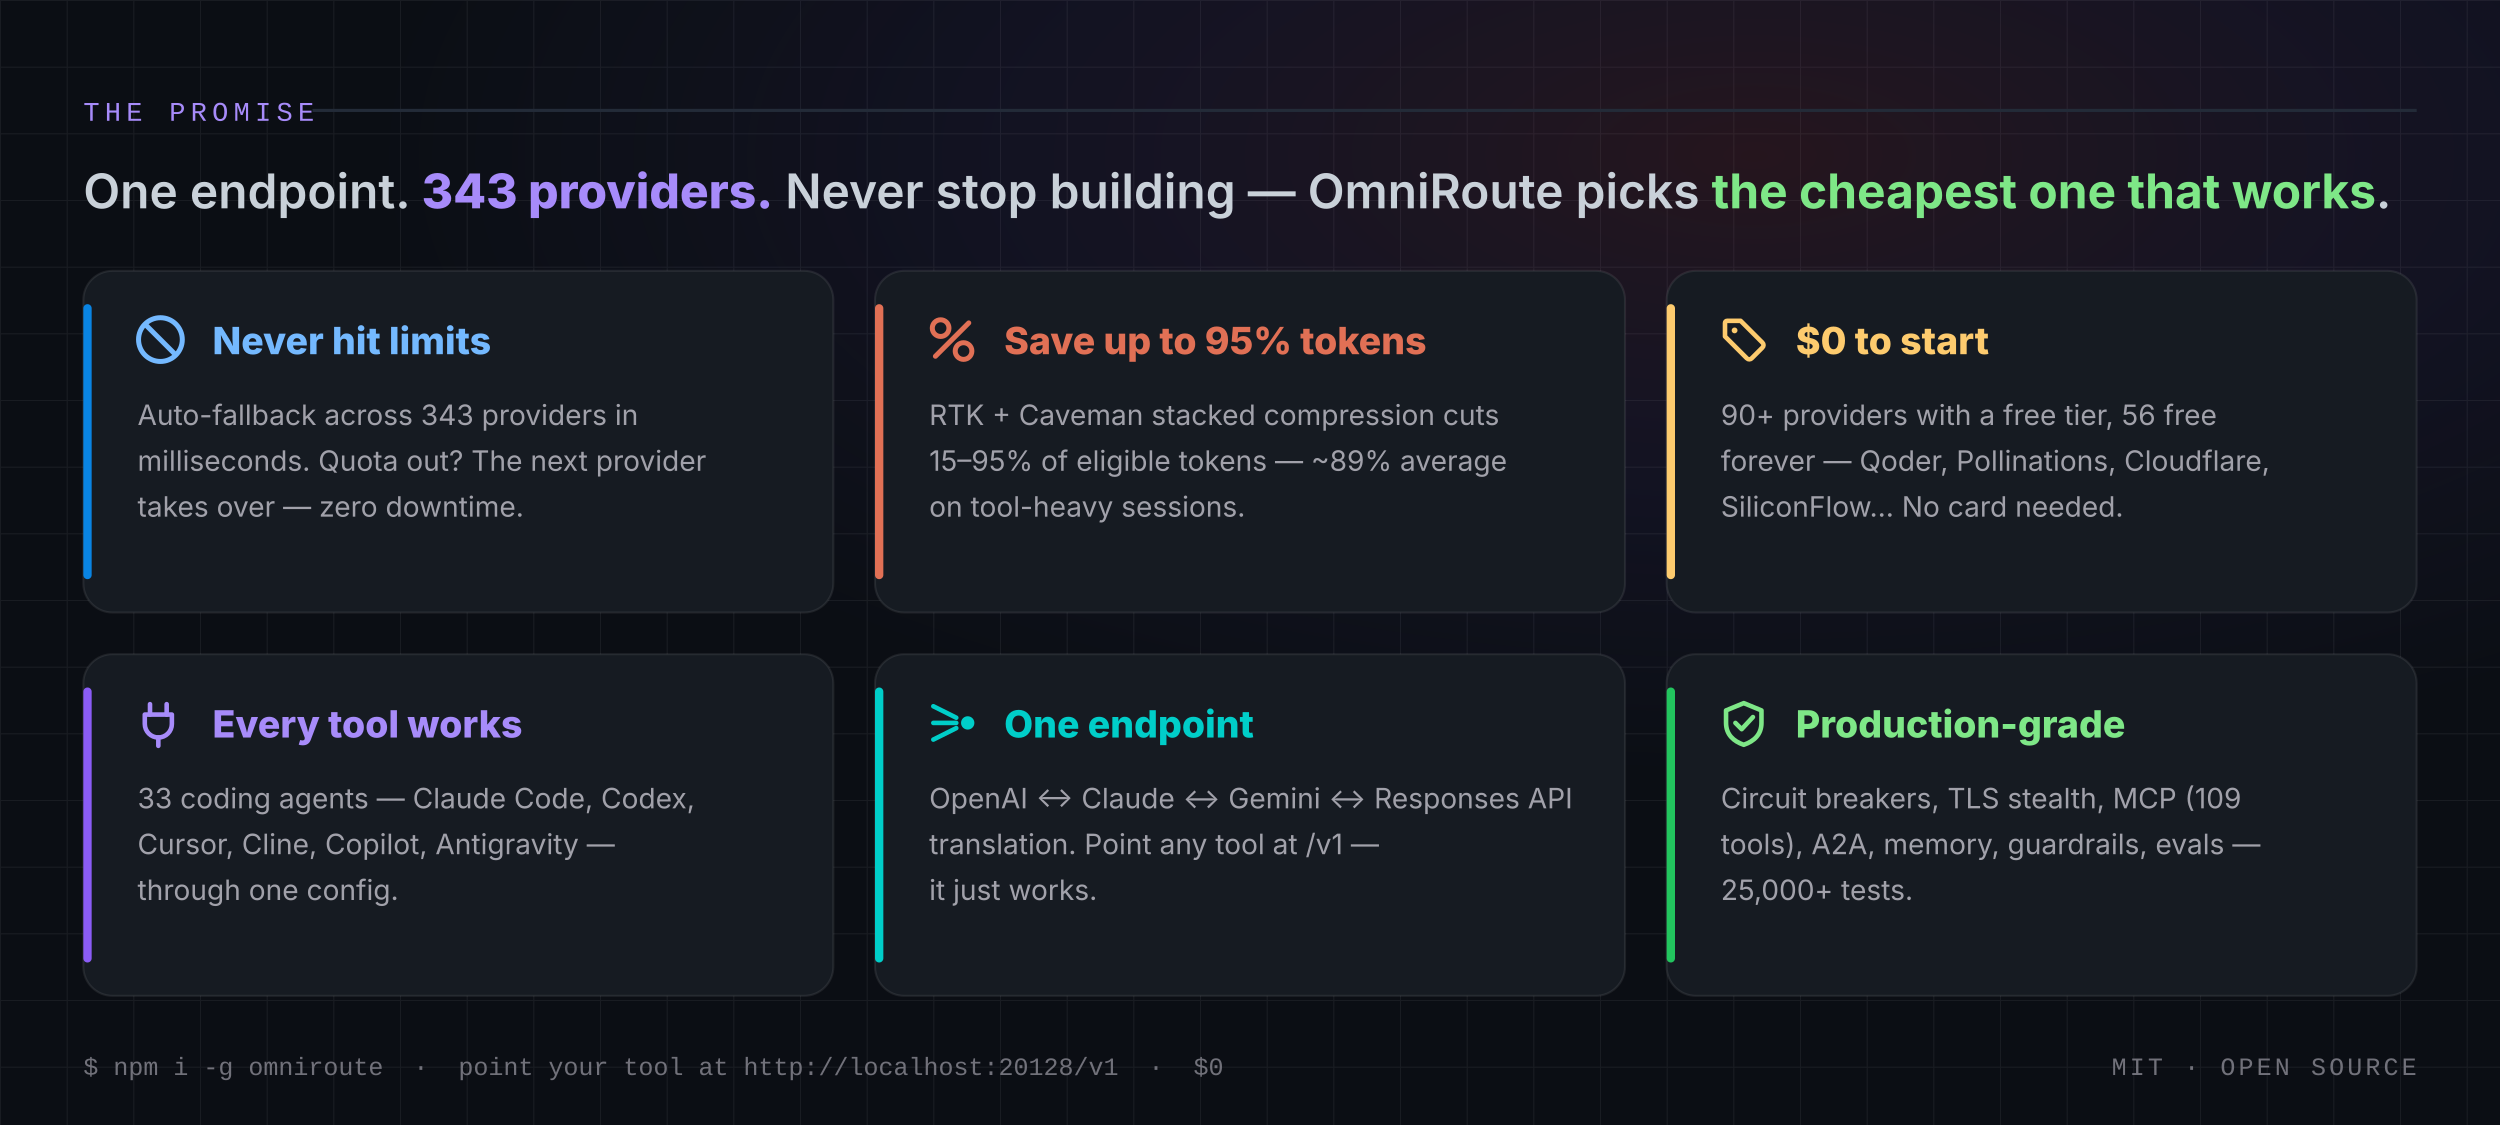
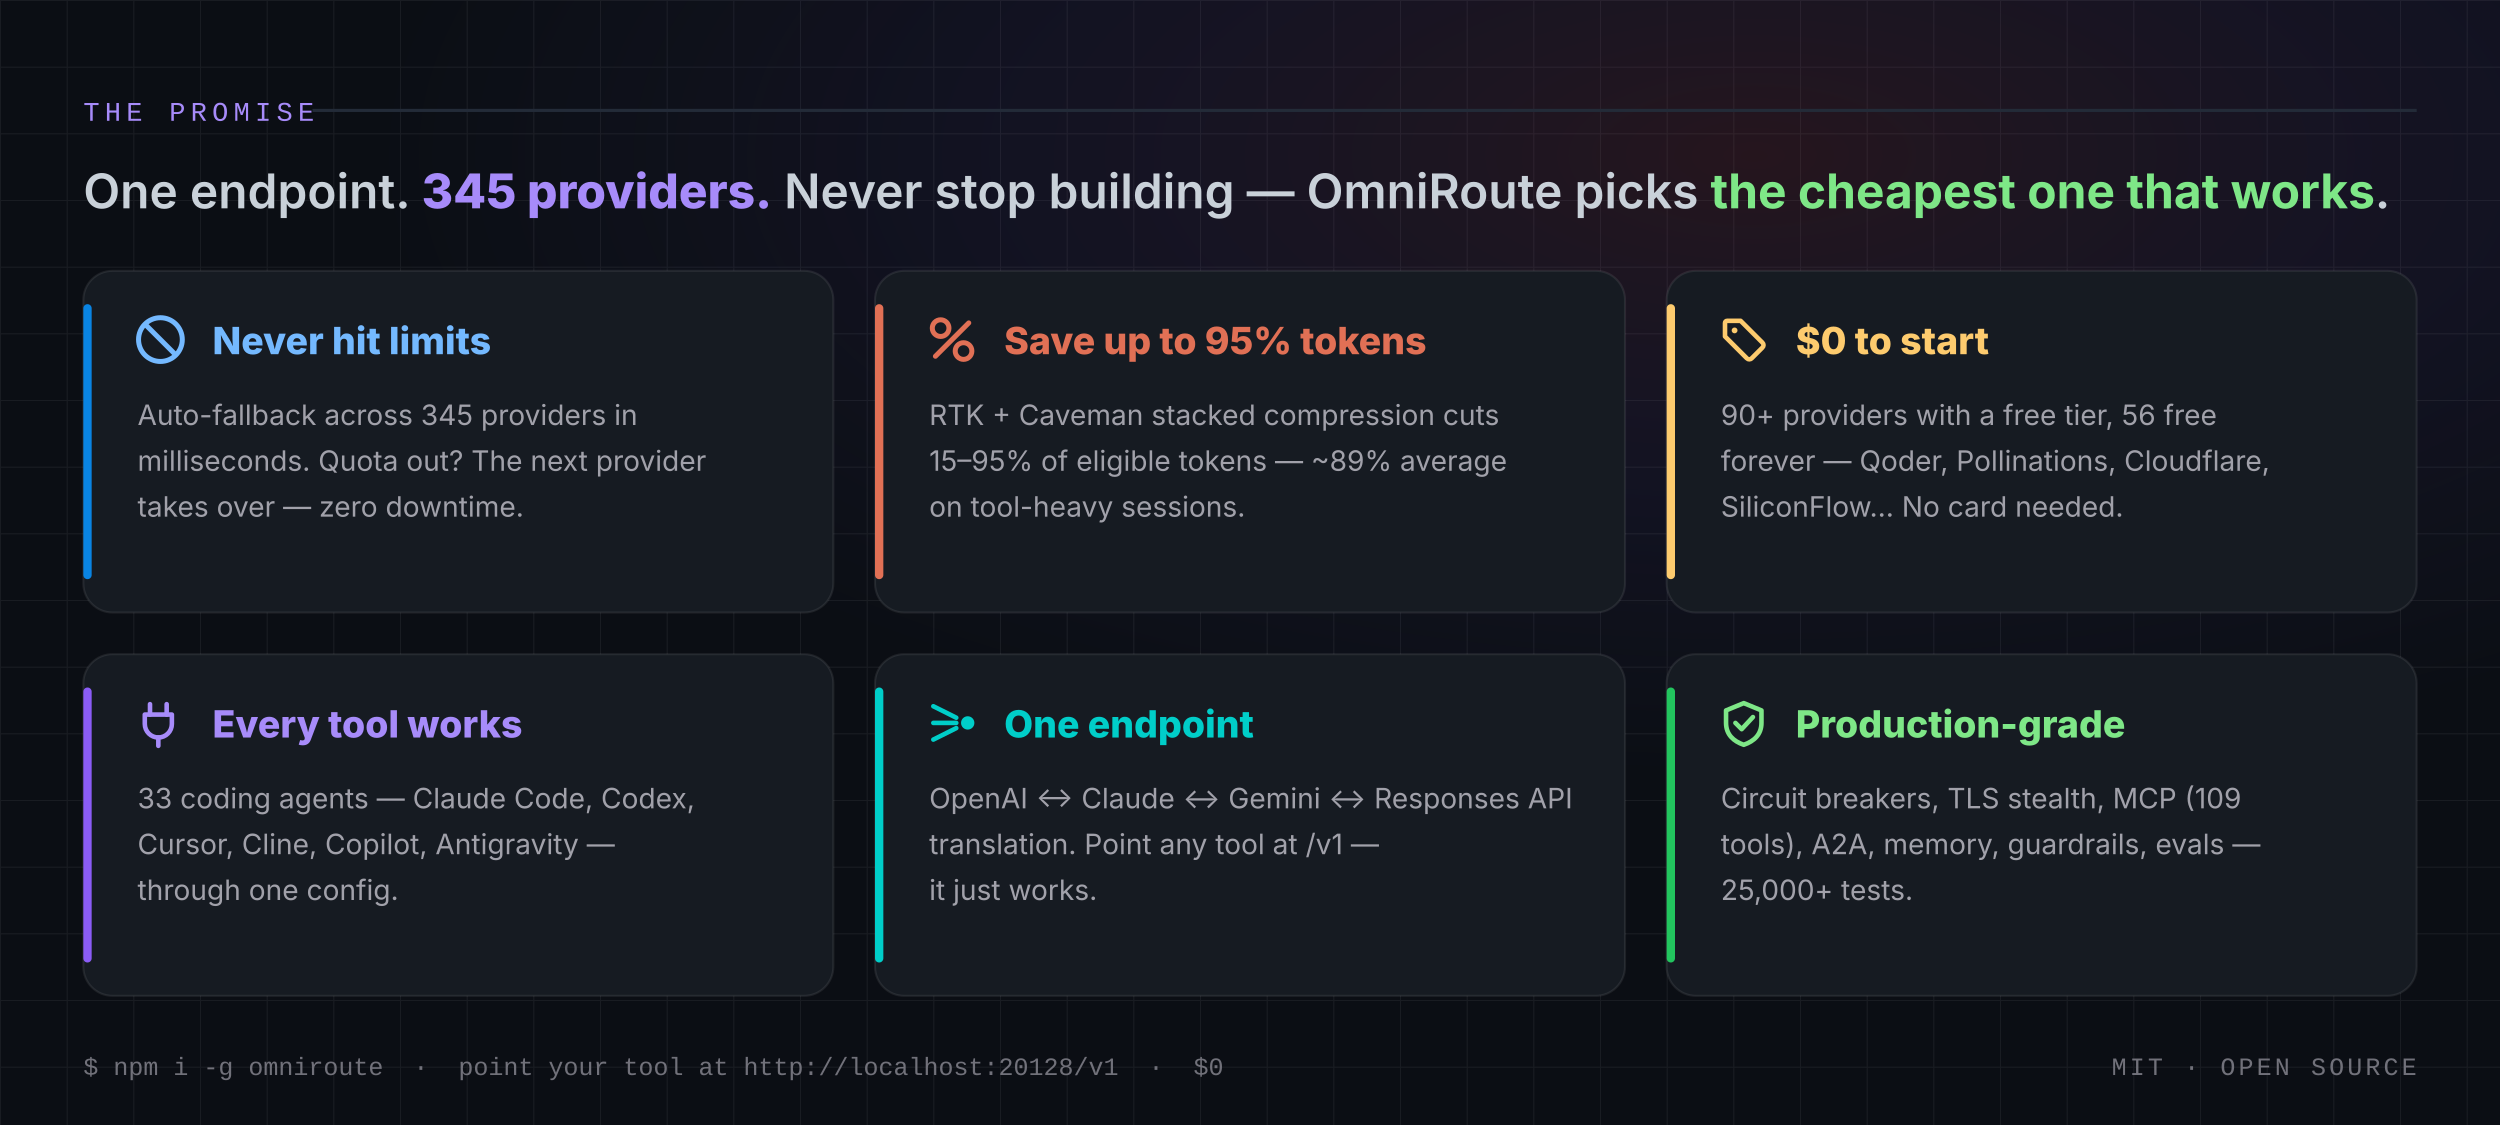
- <svg xmlns="http://www.w3.org/2000/svg" viewBox="0 0 1200 540" role="img" aria-label="The OmniRoute promise: one endpoint, 343 providers — never stop building, OmniRoute picks the cheapest one that works. Six pillars. Never hit limits: auto-fallback across 343 providers in milliseconds, quota out means the next provider takes over with zero downtime. Save up to 95 percent of tokens: RTK plus Caveman stacked compression cuts 15 to 95 percent of eligible tokens, about 89 percent average on tool-heavy sessions. Zero dollars to start: 90+ providers with a free tier, 57 free forever — Qoder, Pollinations, Cloudflare, SiliconFlow — no card needed. Every tool works: 33 coding agents including Claude Code, Codex, Cursor, Cline, Copilot and Antigravity through one config. One endpoint: OpenAI, Claude, Gemini and Responses API translation — point any tool at /v1 and it just works. Production-grade: circuit breakers, TLS stealth, MCP with 109 tools, A2A, memory, guardrails, evals — 25,000+ tests.">
+ <svg xmlns="http://www.w3.org/2000/svg" viewBox="0 0 1200 540" role="img" aria-label="The OmniRoute promise: one endpoint, 345 providers — never stop building, OmniRoute picks the cheapest one that works. Six pillars. Never hit limits: auto-fallback across 345 providers in milliseconds, quota out means the next provider takes over with zero downtime. Save up to 95 percent of tokens: RTK plus Caveman stacked compression cuts 15 to 95 percent of eligible tokens, about 89 percent average on tool-heavy sessions. Zero dollars to start: 90+ providers with a free tier, 57 free forever — Qoder, Pollinations, Cloudflare, SiliconFlow — no card needed. Every tool works: 33 coding agents including Claude Code, Codex, Cursor, Cline, Copilot and Antigravity through one config. One endpoint: OpenAI, Claude, Gemini and Responses API translation — point any tool at /v1 and it just works. Production-grade: circuit breakers, TLS stealth, MCP with 109 tools, A2A, memory, guardrails, evals — 25,000+ tests.">
  <defs>
    <pattern id="gridPaperP" width="32" height="32" patternUnits="userSpaceOnUse">
      <path d="M 32 0 L 0 0 0 32" fill="none" stroke="#ffffff" stroke-opacity="0.06" stroke-width="1" />
    </pattern>
    <radialGradient id="bgGlowP" cx="70%" cy="14%" r="55%">
      <stop offset="0%" stop-color="#e54d5e" stop-opacity="0.12" />
      <stop offset="55%" stop-color="#8b5cf6" stop-opacity="0.06" />
      <stop offset="100%" stop-color="#6366f1" stop-opacity="0" />
    </radialGradient>
  </defs>
  <rect width="1200" height="540" fill="#0b0e14" />
  <rect width="1200" height="540" fill="url(#gridPaperP)" />
  <rect width="1200" height="540" fill="url(#bgGlowP)" />
  <g>
    <text x="40" y="58" font-family="Consolas, 'Courier New', monospace" font-size="13" letter-spacing="2.5" fill="#a78bfa">THE PROMISE</text>
    <line x1="150" y1="53" x2="1160" y2="53" stroke="#232b38" stroke-width="1.5" />
  </g>
  <g>
-     <text x="40" y="100" font-family="Inter, 'Segoe UI', Arial, Helvetica, system-ui, sans-serif" font-size="23" font-weight="600" fill="#c9d1d9">One endpoint. <tspan fill="#a78bfa" font-weight="800">343 providers.</tspan> Never stop building — OmniRoute picks <tspan fill="#7ee787" font-weight="700">the cheapest one that works</tspan>.</text>
+     <text x="40" y="100" font-family="Inter, 'Segoe UI', Arial, Helvetica, system-ui, sans-serif" font-size="23" font-weight="600" fill="#c9d1d9">One endpoint. <tspan fill="#a78bfa" font-weight="800">345 providers.</tspan> Never stop building — OmniRoute picks <tspan fill="#7ee787" font-weight="700">the cheapest one that works</tspan>.</text>
  </g>
  <g font-family="Inter, 'Segoe UI', Arial, Helvetica, system-ui, sans-serif">
    <g>
      <rect x="40" y="130" width="360" height="164" rx="14" fill="#161b22" stroke="#ffffff" stroke-opacity="0.08" stroke-width="1" />
      <rect x="40" y="130" width="360" height="164" rx="14" fill="none" stroke="#74b9ff" stroke-width="1.5" opacity="0">
        <animate attributeName="opacity" values="0;0.9;0;0" keyTimes="0;0.055;0.12;1" dur="12s" begin="3s" repeatCount="indefinite" />
      </rect>
      <rect x="40" y="146" width="4" height="132" rx="2" fill="#0984e3" />
      <g transform="translate(66,152)" stroke="#74b9ff" stroke-width="2.4" fill="none" stroke-linecap="round">
        <circle cx="11" cy="11" r="10.5" />
        <line x1="3.9" y1="3.9" x2="18.1" y2="18.1" />
      </g>
      <text x="102" y="170" font-size="18" font-weight="800" fill="#74b9ff">Never hit limits</text>
-       <text x="66" y="204" font-size="13.5" fill="#a1a1aa">Auto-fallback across 343 providers in</text>
+       <text x="66" y="204" font-size="13.5" fill="#a1a1aa">Auto-fallback across 345 providers in</text>
      <text x="66" y="226" font-size="13.5" fill="#a1a1aa">milliseconds. Quota out? The next provider</text>
      <text x="66" y="248" font-size="13.5" fill="#a1a1aa">takes over — zero downtime.</text>
    </g>
    <g>
      <rect x="420" y="130" width="360" height="164" rx="14" fill="#161b22" stroke="#ffffff" stroke-opacity="0.08" stroke-width="1" />
      <rect x="420" y="130" width="360" height="164" rx="14" fill="none" stroke="#e17055" stroke-width="1.5" opacity="0">
        <animate attributeName="opacity" values="0;0;0.9;0;0" keyTimes="0;0.167;0.222;0.287;1" dur="12s" begin="3s" repeatCount="indefinite" />
      </rect>
      <rect x="420" y="146" width="4" height="132" rx="2" fill="#e17055" />
      <g transform="translate(446,152)" stroke="#e17055" stroke-width="2.4" fill="none" stroke-linecap="round">
        <circle cx="5.5" cy="5.5" r="4" />
        <circle cx="16.5" cy="16.5" r="4" />
        <line x1="19" y1="3" x2="3" y2="19" />
      </g>
      <text x="482" y="170" font-size="18" font-weight="800" fill="#e17055">Save up to 95% tokens</text>
      <text x="446" y="204" font-size="13.5" fill="#a1a1aa">RTK + Caveman stacked compression cuts</text>
      <text x="446" y="226" font-size="13.5" fill="#a1a1aa">15–95% of eligible tokens — ~89% average</text>
      <text x="446" y="248" font-size="13.5" fill="#a1a1aa">on tool-heavy sessions.</text>
    </g>
    <g>
      <rect x="800" y="130" width="360" height="164" rx="14" fill="#161b22" stroke="#ffffff" stroke-opacity="0.08" stroke-width="1" />
      <rect x="800" y="130" width="360" height="164" rx="14" fill="none" stroke="#fdcb6e" stroke-width="1.5" opacity="0">
        <animate attributeName="opacity" values="0;0;0.9;0;0" keyTimes="0;0.334;0.389;0.454;1" dur="12s" begin="3s" repeatCount="indefinite" />
      </rect>
      <rect x="800" y="146" width="4" height="132" rx="2" fill="#fdcb6e" />
      <g transform="translate(826,152)" stroke="#fdcb6e" stroke-width="2.2" fill="none" stroke-linecap="round" stroke-linejoin="round">
        <path d="M 2,9.5 L 2,3 A 1,1 0 0 1 3,2 L 9.5,2 L 20,12.5 A 1.6,1.6 0 0 1 20,14.8 L 14.8,20 A 1.6,1.6 0 0 1 12.5,20 Z" />
        <circle cx="6.6" cy="6.6" r="1.4" fill="#fdcb6e" stroke="none" />
      </g>
      <text x="862" y="170" font-size="18" font-weight="800" fill="#fdcb6e">$0 to start</text>
      <text x="826" y="204" font-size="13.5" fill="#a1a1aa">90+ providers with a free tier, 56 free</text>
      <text x="826" y="226" font-size="13.5" fill="#a1a1aa">forever — Qoder, Pollinations, Cloudflare,</text>
      <text x="826" y="248" font-size="13.5" fill="#a1a1aa">SiliconFlow… No card needed.</text>
    </g>
    <g>
      <rect x="40" y="314" width="360" height="164" rx="14" fill="#161b22" stroke="#ffffff" stroke-opacity="0.08" stroke-width="1" />
      <rect x="40" y="314" width="360" height="164" rx="14" fill="none" stroke="#a78bfa" stroke-width="1.5" opacity="0">
        <animate attributeName="opacity" values="0;0;0.9;0;0" keyTimes="0;0.5;0.555;0.62;1" dur="12s" begin="3s" repeatCount="indefinite" />
      </rect>
      <rect x="40" y="330" width="4" height="132" rx="2" fill="#8b5cf6" />
      <g transform="translate(66,336)" stroke="#a78bfa" stroke-width="2.2" fill="none" stroke-linecap="round" stroke-linejoin="round">
        <path d="M 6,2 L 6,7 M 14,2 L 14,7" />
        <path d="M 3.5,7 L 16.5,7 L 16.5,11.5 A 6.5,6.5 0 0 1 10,18 A 6.5,6.5 0 0 1 3.5,11.5 Z" />
        <path d="M 10,18 L 10,22" />
      </g>
      <text x="102" y="354" font-size="18" font-weight="800" fill="#a78bfa">Every tool works</text>
      <text x="66" y="388" font-size="13.5" fill="#a1a1aa">33 coding agents — Claude Code, Codex,</text>
      <text x="66" y="410" font-size="13.5" fill="#a1a1aa">Cursor, Cline, Copilot, Antigravity —</text>
      <text x="66" y="432" font-size="13.5" fill="#a1a1aa">through one config.</text>
    </g>
    <g>
      <rect x="420" y="314" width="360" height="164" rx="14" fill="#161b22" stroke="#ffffff" stroke-opacity="0.08" stroke-width="1" />
      <rect x="420" y="314" width="360" height="164" rx="14" fill="none" stroke="#00cec9" stroke-width="1.5" opacity="0">
        <animate attributeName="opacity" values="0;0;0.9;0;0" keyTimes="0;0.667;0.722;0.787;1" dur="12s" begin="3s" repeatCount="indefinite" />
      </rect>
      <rect x="420" y="330" width="4" height="132" rx="2" fill="#00cec9" />
      <g transform="translate(446,336)" stroke="#00cec9" stroke-width="2.2" fill="none" stroke-linecap="round">
        <path d="M 2,3 L 13,8.5 M 2,11 L 13,11 M 2,19 L 13,13.5" />
        <circle cx="18.5" cy="11" r="3.2" fill="#00cec9" stroke="none" />
      </g>
      <text x="482" y="354" font-size="18" font-weight="800" fill="#00cec9">One endpoint</text>
      <text x="446" y="388" font-size="13.5" fill="#a1a1aa">OpenAI ↔ Claude ↔ Gemini ↔ Responses API</text>
      <text x="446" y="410" font-size="13.5" fill="#a1a1aa">translation. Point any tool at /v1 —</text>
      <text x="446" y="432" font-size="13.5" fill="#a1a1aa">it just works.</text>
    </g>
    <g>
      <rect x="800" y="314" width="360" height="164" rx="14" fill="#161b22" stroke="#ffffff" stroke-opacity="0.08" stroke-width="1" />
      <rect x="800" y="314" width="360" height="164" rx="14" fill="none" stroke="#7ee787" stroke-width="1.5" opacity="0">
        <animate attributeName="opacity" values="0;0;0.9;0;0" keyTimes="0;0.834;0.889;0.954;1" dur="12s" begin="3s" repeatCount="indefinite" />
      </rect>
      <rect x="800" y="330" width="4" height="132" rx="2" fill="#22c55e" />
      <g transform="translate(826,336)" stroke="#7ee787" stroke-width="2.2" fill="none" stroke-linecap="round" stroke-linejoin="round">
        <path d="M 11,1.5 L 19.5,5 L 19.5,11 C 19.5,16.5 16,19.8 11,21.5 C 6,19.8 2.5,16.5 2.5,11 L 2.5,5 Z" />
        <path d="M 7,11 L 10,14 L 15.4,8.2" />
      </g>
      <text x="862" y="354" font-size="18" font-weight="800" fill="#7ee787">Production-grade</text>
      <text x="826" y="388" font-size="13.5" fill="#a1a1aa">Circuit breakers, TLS stealth, MCP (109</text>
      <text x="826" y="410" font-size="13.5" fill="#a1a1aa">tools), A2A, memory, guardrails, evals —</text>
      <text x="826" y="432" font-size="13.5" fill="#a1a1aa">25,000+ tests.</text>
    </g>
  </g>
  <g>
    <text x="40" y="516" font-family="Consolas, 'Courier New', monospace" font-size="12" fill="#71717a">$ npm i -g omniroute  ·  point your tool at http://localhost:20128/v1  ·  $0</text>
    <text x="1160" y="516" text-anchor="end" font-family="Consolas, 'Courier New', monospace" font-size="12" letter-spacing="1.5" fill="#71717a">MIT · OPEN SOURCE</text>
  </g>
</svg>
